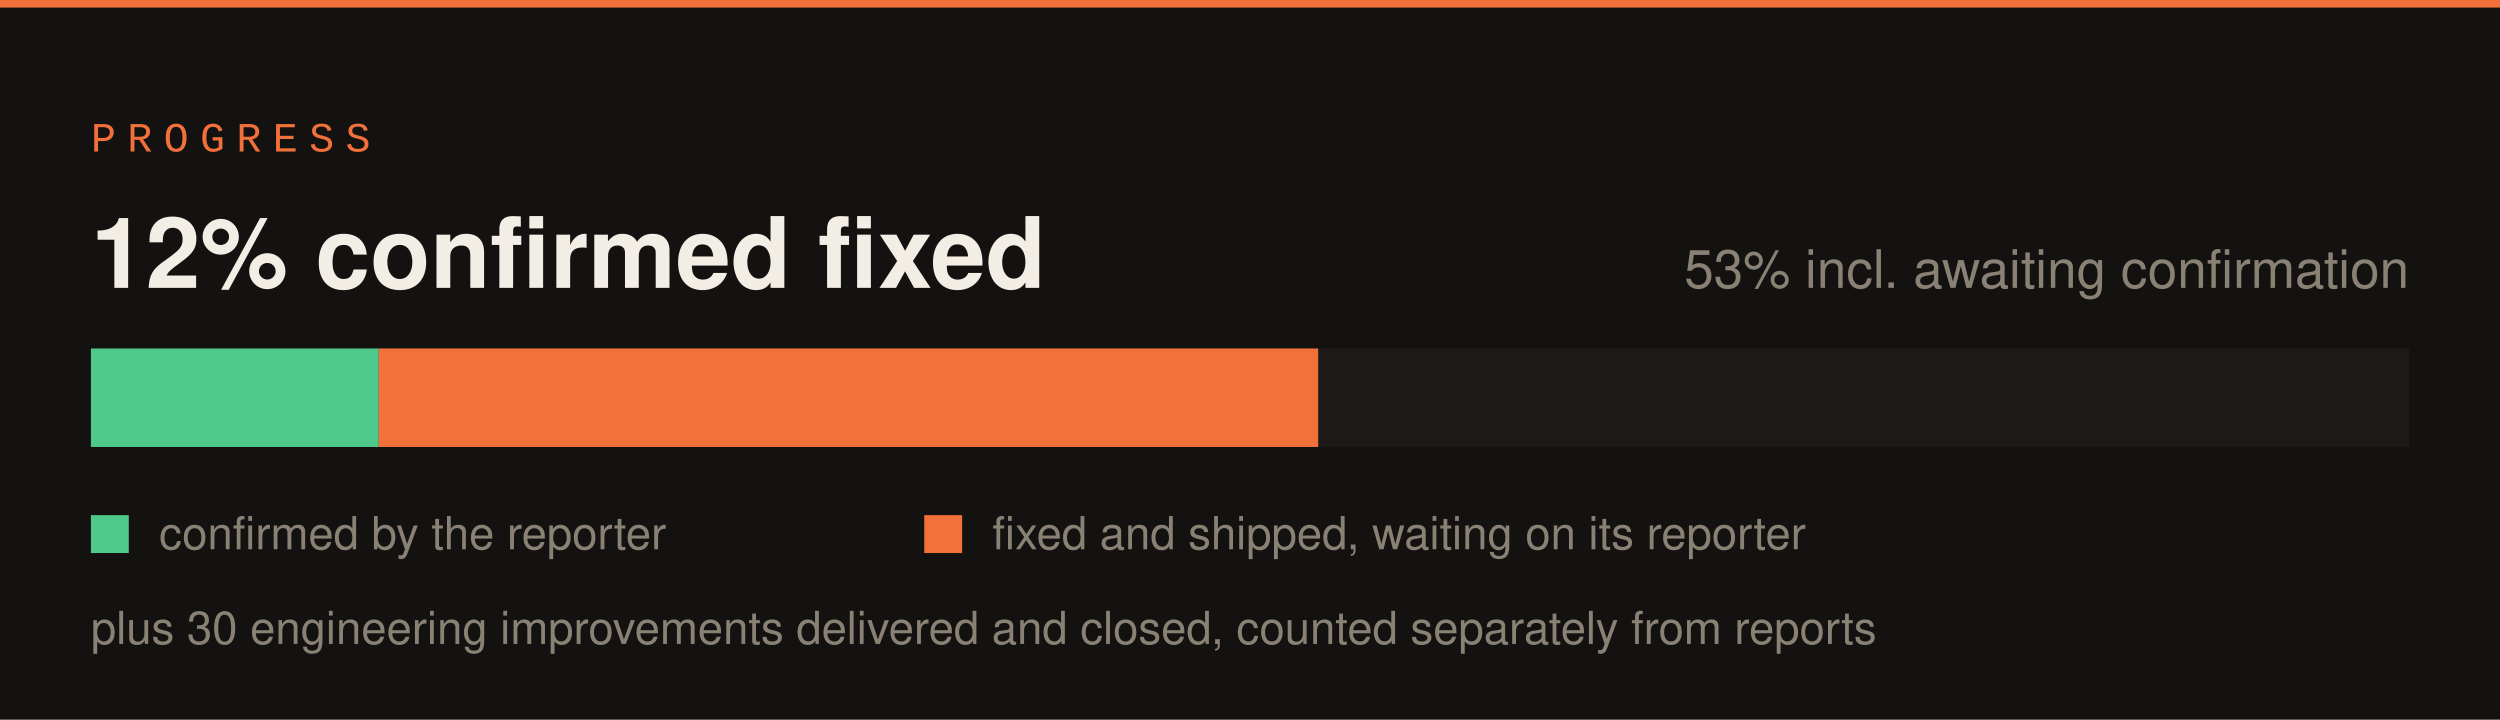
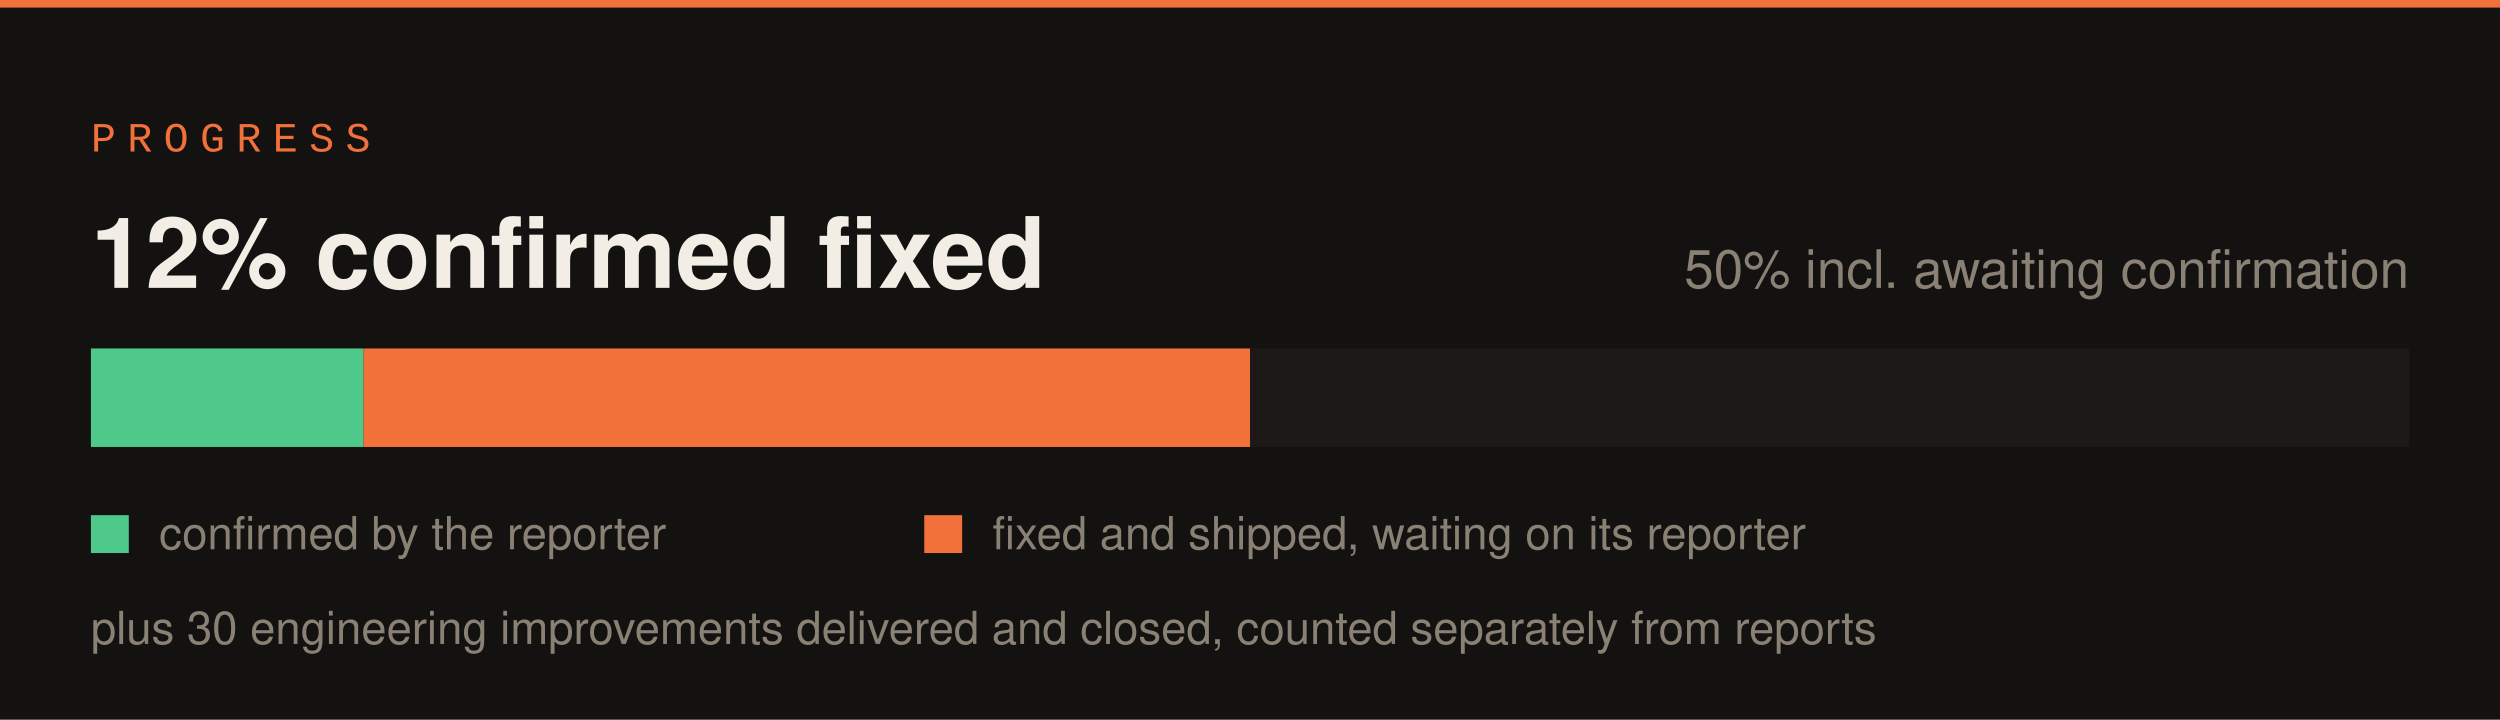
<svg xmlns="http://www.w3.org/2000/svg" width="660" height="190" viewBox="0 0 660 190">
  <rect width="660" height="190" fill="#141210" />
  <rect x="0" y="0" width="660" height="2" fill="#f2703a" />
  <text x="24" y="40" font-family="SFMono-Regular,Consolas,Liberation Mono,monospace" font-size="11" letter-spacing="3" fill="#f2703a">PROGRESS</text>
  <rect x="24" y="92" width="612" height="26" fill="#1c1917" />
-   <rect x="24" y="92" width="76" height="26" fill="#4ec98a" />
-   <rect x="100" y="92" width="248" height="26" fill="#f2703a" />
+   <rect x="24" y="92" width="72" height="26" fill="#4ec98a" />
+   <rect x="96" y="92" width="234" height="26" fill="#f2703a" />
  <text x="24" y="76" font-family="-apple-system,Segoe UI,Helvetica,Arial,sans-serif" font-size="26" font-weight="700" fill="#f2ede5">12% confirmed fixed</text>
-   <text x="636" y="76" font-family="-apple-system,Segoe UI,Helvetica,Arial,sans-serif" font-size="14" fill="#8a8175" text-anchor="end">53% incl. awaiting confirmation</text>
+   <text x="636" y="76" font-family="-apple-system,Segoe UI,Helvetica,Arial,sans-serif" font-size="14" fill="#8a8175" text-anchor="end">50% incl. awaiting confirmation</text>
  <rect x="24" y="136" width="10" height="10" fill="#4ec98a" />
  <text x="42" y="145" font-family="-apple-system,Segoe UI,Helvetica,Arial,sans-serif" font-size="12" fill="#8a8175">confirmed by the reporter</text>
  <rect x="244" y="136" width="10" height="10" fill="#f2703a" />
  <text x="262" y="145" font-family="-apple-system,Segoe UI,Helvetica,Arial,sans-serif" font-size="12" fill="#8a8175">fixed and shipped, waiting on its reporter</text>
  <text x="24" y="170" font-family="-apple-system,Segoe UI,Helvetica,Arial,sans-serif" font-size="12" fill="#8a8175">plus 30 engineering improvements delivered and closed, counted separately from reports</text>
</svg>
